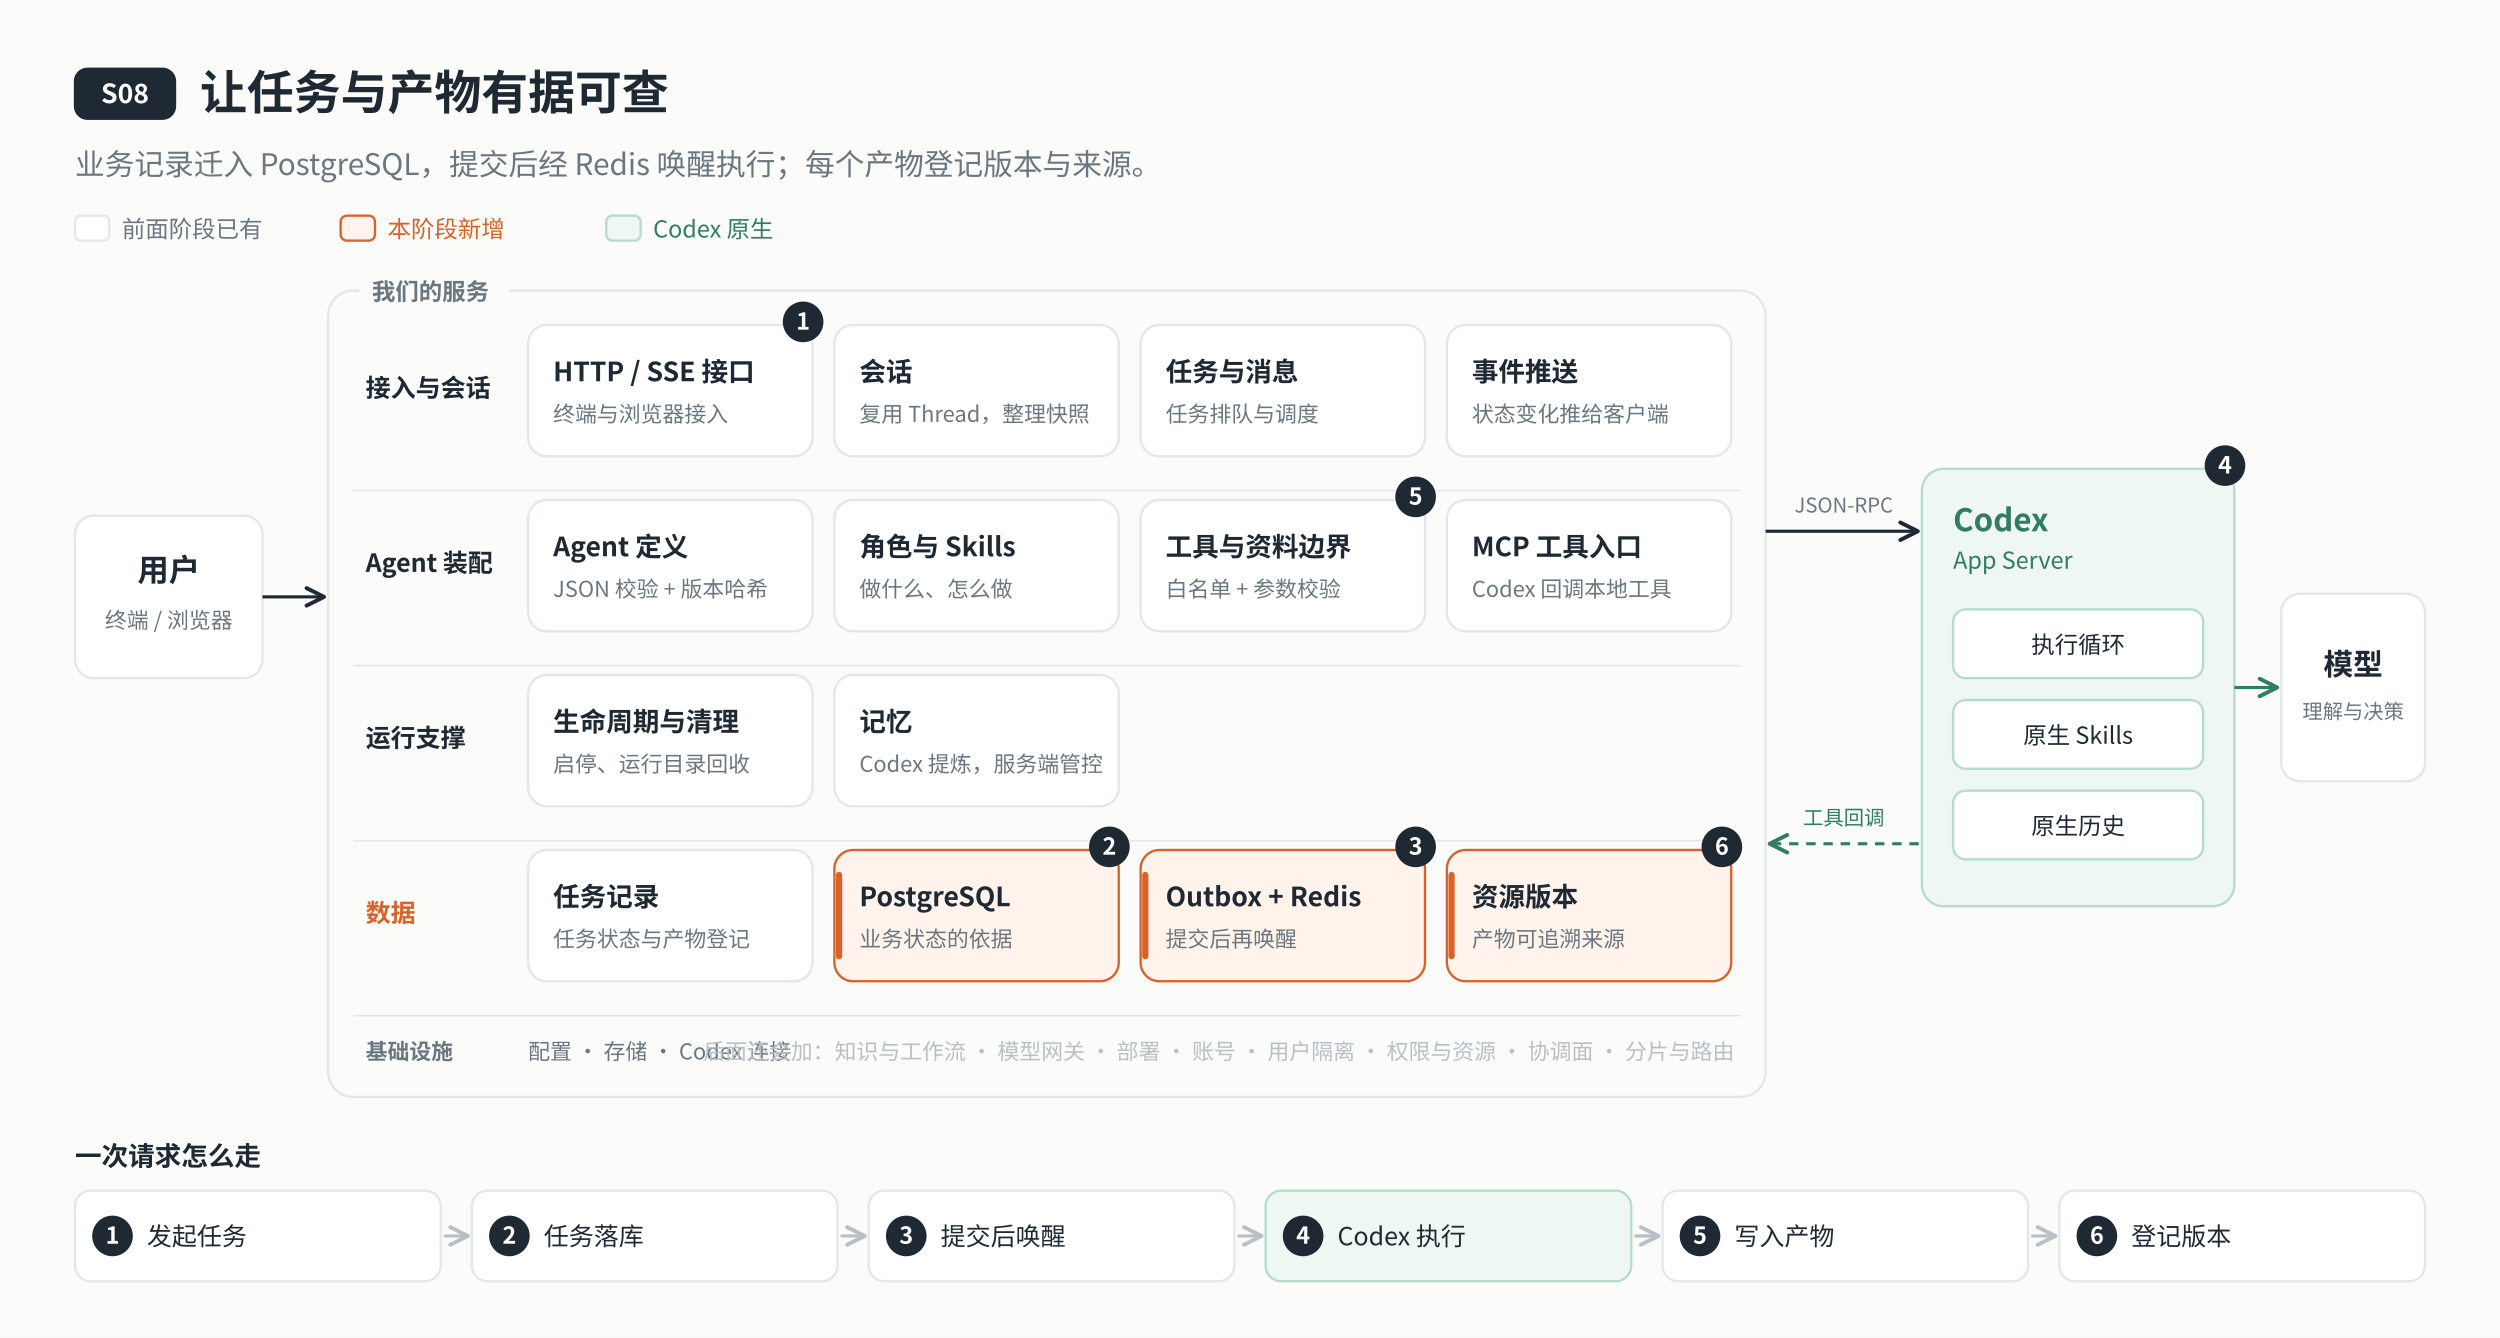
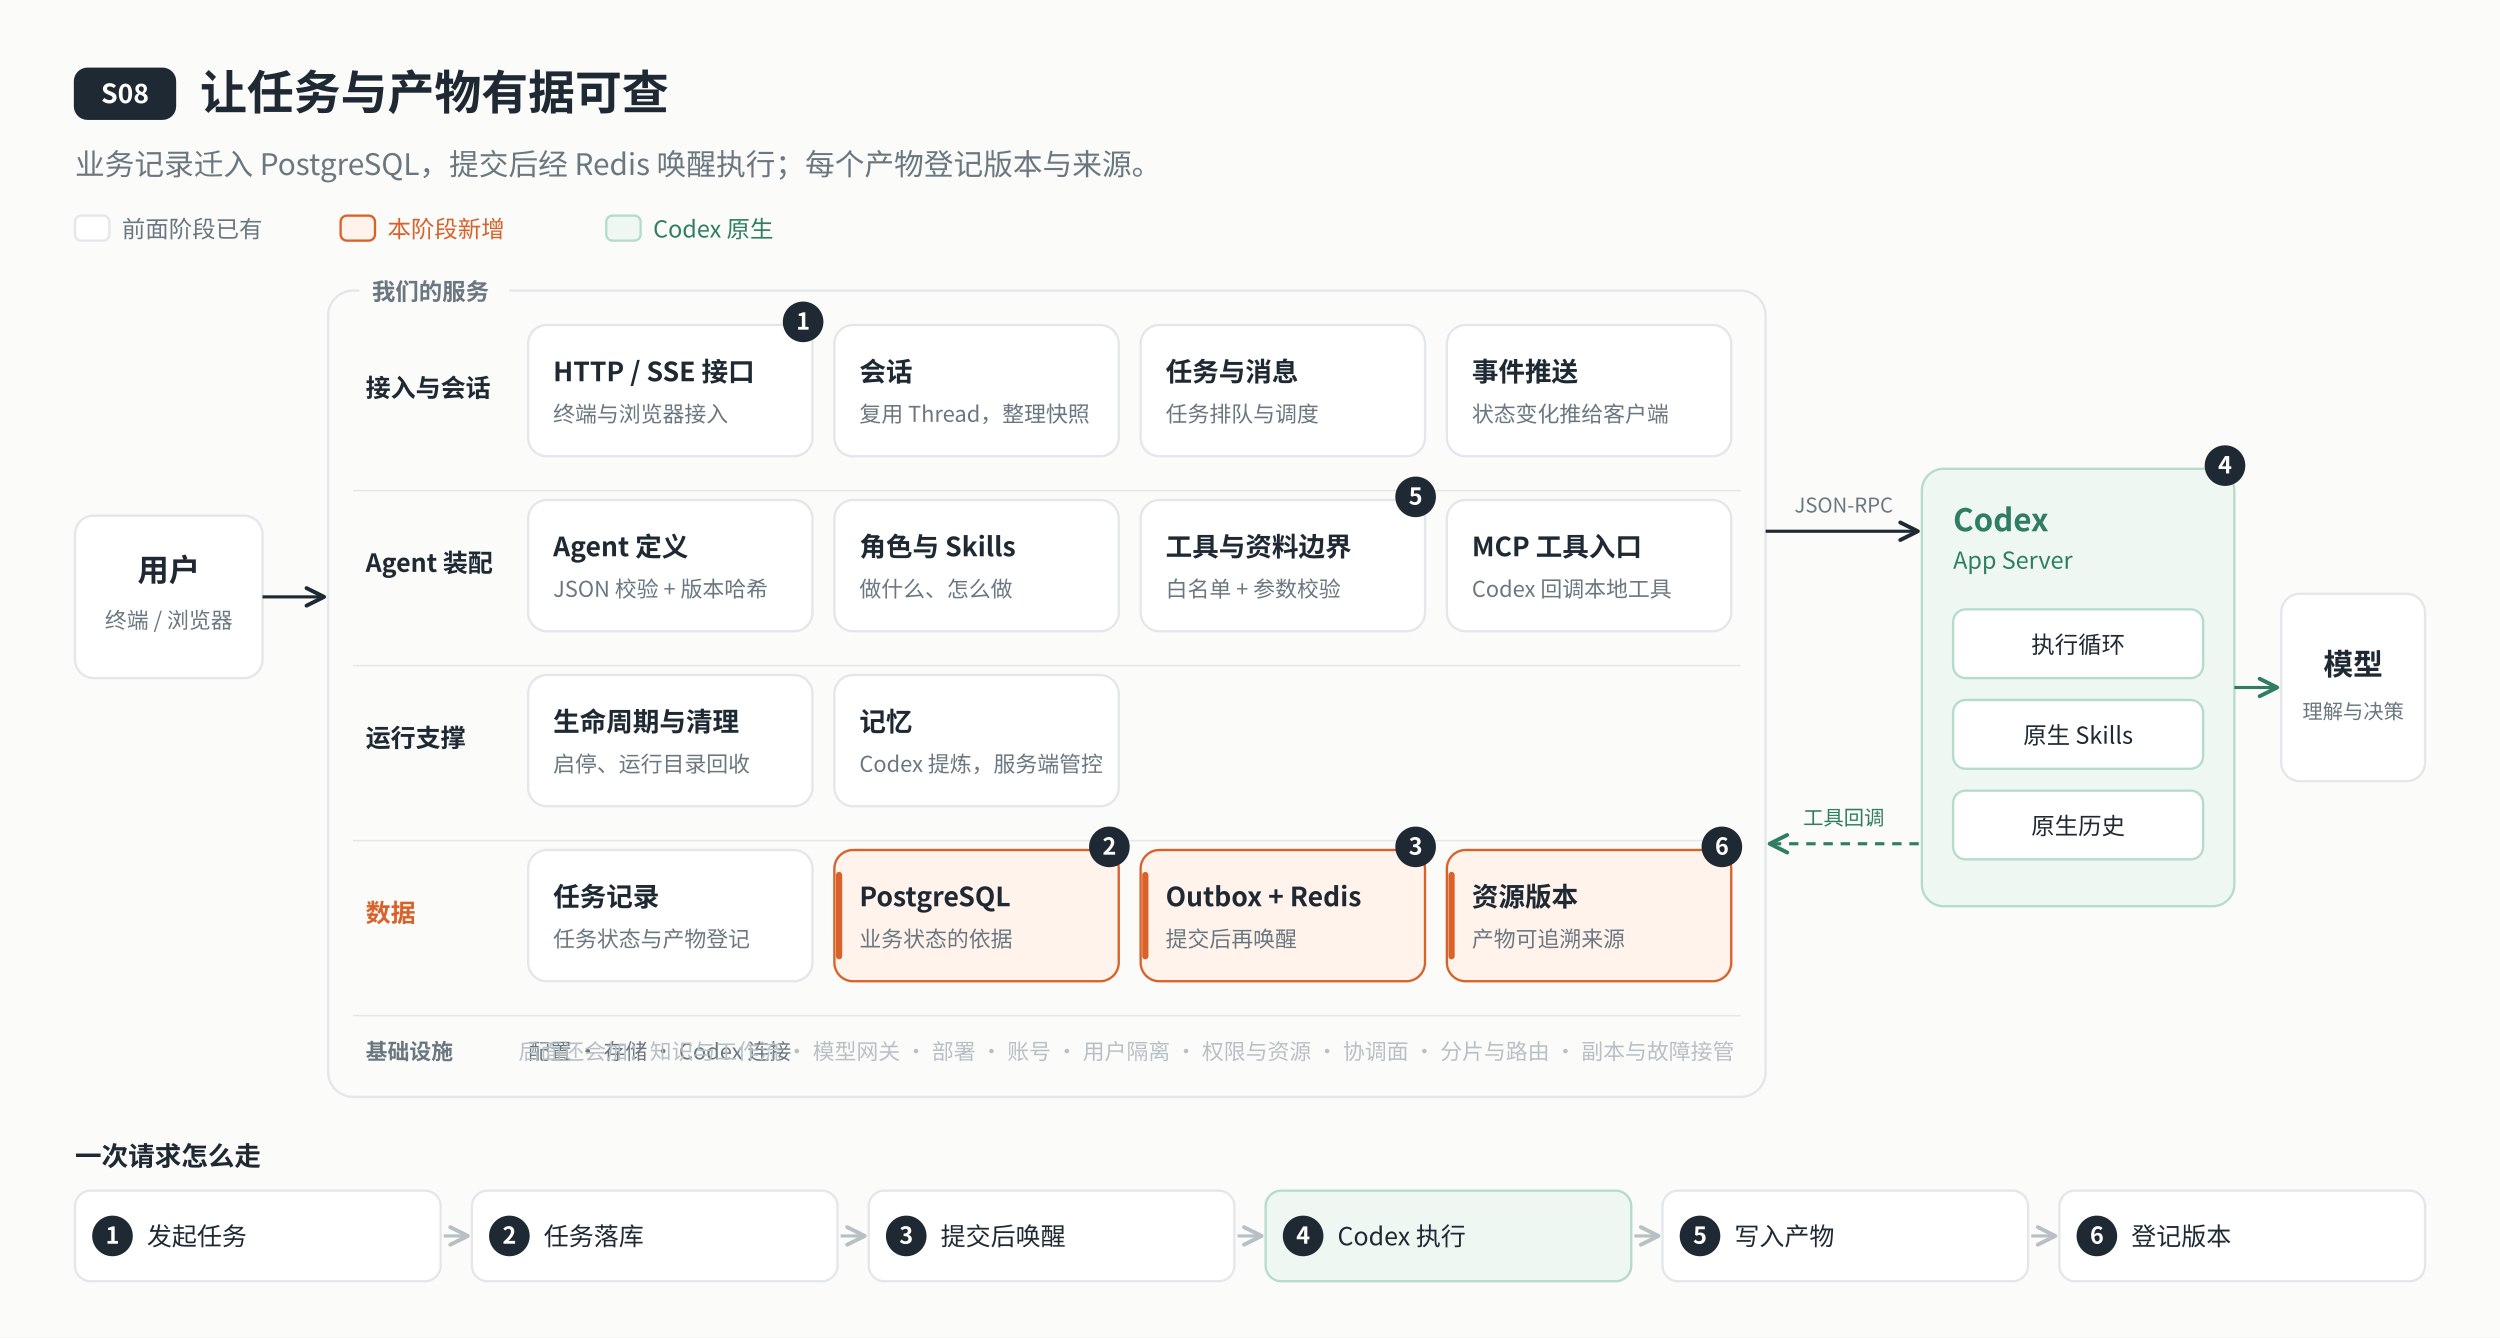
<svg xmlns="http://www.w3.org/2000/svg" width="1600" height="856" viewBox="0 0 1600 856" role="img" aria-labelledby="title desc">
  <defs>
    <marker id="mB8C0C6" viewBox="0 0 10 10" refX="8" refY="5" markerWidth="7" markerHeight="7" orient="auto-start-reverse">
      <path d="M1 1 L9 5 L1 9" fill="none" stroke="#B8C0C6" stroke-width="1.8" stroke-linecap="round" stroke-linejoin="round" />
    </marker>
    <marker id="m1F2933" viewBox="0 0 10 10" refX="8" refY="5" markerWidth="7" markerHeight="7" orient="auto-start-reverse">
      <path d="M1 1 L9 5 L1 9" fill="none" stroke="#1F2933" stroke-width="1.8" stroke-linecap="round" stroke-linejoin="round" />
    </marker>
    <marker id="m2F7D62" viewBox="0 0 10 10" refX="8" refY="5" markerWidth="7" markerHeight="7" orient="auto-start-reverse">
      <path d="M1 1 L9 5 L1 9" fill="none" stroke="#2F7D62" stroke-width="1.8" stroke-linecap="round" stroke-linejoin="round" />
    </marker>
  </defs>
  <g font-family="PingFang SC, Microsoft YaHei, Noto Sans CJK SC, sans-serif">
    <rect x="0" y="0" width="1600" height="856" fill="#FBFBF9" />
    <rect x="48" y="44" width="64" height="32" rx="8" fill="#1F2933" stroke="#1F2933" stroke-width="1.5" />
    <text x="80" y="66" font-size="17" fill="#fff" font-weight="700" text-anchor="middle">S08</text>
    <text x="128" y="70" font-size="30" fill="#1F2933" font-weight="700" text-anchor="start">让任务与产物有据可查</text>
    <text x="48" y="112" font-size="19" fill="#6B7780" font-weight="400" text-anchor="start">业务记录迁入 PostgreSQL，提交后经 Redis 唤醒执行；每个产物登记版本与来源。</text>
    <rect x="48" y="138" width="22" height="16" rx="4" fill="#FFFFFF" stroke="#E3E7EA" stroke-width="1.5" />
    <text x="78" y="152" font-size="15" fill="#6B7780" font-weight="400" text-anchor="start">前面阶段已有</text>
    <rect x="218" y="138" width="22" height="16" rx="4" fill="#FFF3EC" stroke="#D9622B" stroke-width="1.5" />
    <text x="248" y="152" font-size="15" fill="#D9622B" font-weight="400" text-anchor="start">本阶段新增</text>
    <rect x="388" y="138" width="22" height="16" rx="4" fill="#EEF7F2" stroke="#B5DCCB" stroke-width="1.5" />
    <text x="418" y="152" font-size="15" fill="#2F7D62" font-weight="400" text-anchor="start">Codex 原生</text>
    <rect x="48" y="330" width="120" height="104" rx="12" fill="#FFFFFF" stroke="#E3E7EA" stroke-width="1.5" />
    <text x="108" y="372" font-size="20" fill="#1F2933" font-weight="600" text-anchor="middle">用户</text>
    <text x="108" y="402" font-size="14" fill="#6B7780" font-weight="400" text-anchor="middle">终端 / 浏览器</text>
    <rect x="210" y="186" width="920" height="516" rx="16" fill="none" stroke="#E3E7EA" stroke-width="1.5" />
    <rect x="230" y="175" width="96" height="22" fill="#FBFBF9" />
    <text x="238" y="192" font-size="15" fill="#6B7780" font-weight="600" text-anchor="start">我们的服务</text>
    <text x="234" y="254" font-size="16" fill="#1F2933" font-weight="600" text-anchor="start">接入与会话</text>
    <rect x="338" y="208" width="182" height="84" rx="12" fill="#FFFFFF" stroke="#E3E7EA" stroke-width="1.5" />
    <text x="354" y="244" font-size="17" fill="#1F2933" font-weight="600" text-anchor="start">HTTP / SSE 接口</text>
    <text x="354" y="270" font-size="14" fill="#6B7780" font-weight="400" text-anchor="start">终端与浏览器接入</text>
    <rect x="534" y="208" width="182" height="84" rx="12" fill="#FFFFFF" stroke="#E3E7EA" stroke-width="1.5" />
    <text x="550" y="244" font-size="17" fill="#1F2933" font-weight="600" text-anchor="start">会话</text>
    <text x="550" y="270" font-size="14" fill="#6B7780" font-weight="400" text-anchor="start">复用 Thread，整理快照</text>
    <rect x="730" y="208" width="182" height="84" rx="12" fill="#FFFFFF" stroke="#E3E7EA" stroke-width="1.5" />
    <text x="746" y="244" font-size="17" fill="#1F2933" font-weight="600" text-anchor="start">任务与消息</text>
    <text x="746" y="270" font-size="14" fill="#6B7780" font-weight="400" text-anchor="start">任务排队与调度</text>
    <rect x="926" y="208" width="182" height="84" rx="12" fill="#FFFFFF" stroke="#E3E7EA" stroke-width="1.5" />
    <text x="942" y="244" font-size="17" fill="#1F2933" font-weight="600" text-anchor="start">事件推送</text>
    <text x="942" y="270" font-size="14" fill="#6B7780" font-weight="400" text-anchor="start">状态变化推给客户端</text>
    <text x="234" y="366" font-size="16" fill="#1F2933" font-weight="600" text-anchor="start">Agent 装配</text>
    <line x1="226" y1="314" x2="1114" y2="314" stroke="#E3E7EA" stroke-width="1" />
    <rect x="338" y="320" width="182" height="84" rx="12" fill="#FFFFFF" stroke="#E3E7EA" stroke-width="1.5" />
    <text x="354" y="356" font-size="17" fill="#1F2933" font-weight="600" text-anchor="start">Agent 定义</text>
    <text x="354" y="382" font-size="14" fill="#6B7780" font-weight="400" text-anchor="start">JSON 校验 + 版本哈希</text>
    <rect x="534" y="320" width="182" height="84" rx="12" fill="#FFFFFF" stroke="#E3E7EA" stroke-width="1.5" />
    <text x="550" y="356" font-size="17" fill="#1F2933" font-weight="600" text-anchor="start">角色与 Skills</text>
    <text x="550" y="382" font-size="14" fill="#6B7780" font-weight="400" text-anchor="start">做什么、怎么做</text>
    <rect x="730" y="320" width="182" height="84" rx="12" fill="#FFFFFF" stroke="#E3E7EA" stroke-width="1.5" />
    <text x="746" y="356" font-size="17" fill="#1F2933" font-weight="600" text-anchor="start">工具与资料边界</text>
    <text x="746" y="382" font-size="14" fill="#6B7780" font-weight="400" text-anchor="start">白名单 + 参数校验</text>
    <rect x="926" y="320" width="182" height="84" rx="12" fill="#FFFFFF" stroke="#E3E7EA" stroke-width="1.5" />
    <text x="942" y="356" font-size="17" fill="#1F2933" font-weight="600" text-anchor="start">MCP 工具入口</text>
    <text x="942" y="382" font-size="14" fill="#6B7780" font-weight="400" text-anchor="start">Codex 回调本地工具</text>
    <text x="234" y="478" font-size="16" fill="#1F2933" font-weight="600" text-anchor="start">运行支撑</text>
    <line x1="226" y1="426" x2="1114" y2="426" stroke="#E3E7EA" stroke-width="1" />
    <rect x="338" y="432" width="182" height="84" rx="12" fill="#FFFFFF" stroke="#E3E7EA" stroke-width="1.5" />
    <text x="354" y="468" font-size="17" fill="#1F2933" font-weight="600" text-anchor="start">生命周期与清理</text>
    <text x="354" y="494" font-size="14" fill="#6B7780" font-weight="400" text-anchor="start">启停、运行目录回收</text>
    <rect x="534" y="432" width="182" height="84" rx="12" fill="#FFFFFF" stroke="#E3E7EA" stroke-width="1.5" />
    <text x="550" y="468" font-size="17" fill="#1F2933" font-weight="600" text-anchor="start">记忆</text>
    <text x="550" y="494" font-size="14" fill="#6B7780" font-weight="400" text-anchor="start">Codex 提炼，服务端管控</text>
    <text x="234" y="590" font-size="16" fill="#D9622B" font-weight="600" text-anchor="start">数据</text>
    <line x1="226" y1="538" x2="1114" y2="538" stroke="#E3E7EA" stroke-width="1" />
    <rect x="338" y="544" width="182" height="84" rx="12" fill="#FFFFFF" stroke="#E3E7EA" stroke-width="1.5" />
    <text x="354" y="580" font-size="17" fill="#1F2933" font-weight="600" text-anchor="start">任务记录</text>
    <text x="354" y="606" font-size="14" fill="#6B7780" font-weight="400" text-anchor="start">任务状态与产物登记</text>
    <rect x="534" y="544" width="182" height="84" rx="12" fill="#FFF3EC" stroke="#D9622B" stroke-width="1.5" />
    <rect x="535" y="558" width="4" height="56" rx="2" fill="#D9622B" />
    <text x="550" y="580" font-size="17" fill="#1F2933" font-weight="600" text-anchor="start">PostgreSQL</text>
    <text x="550" y="606" font-size="14" fill="#6B7780" font-weight="400" text-anchor="start">业务状态的依据</text>
    <rect x="730" y="544" width="182" height="84" rx="12" fill="#FFF3EC" stroke="#D9622B" stroke-width="1.5" />
    <rect x="731" y="558" width="4" height="56" rx="2" fill="#D9622B" />
    <text x="746" y="580" font-size="17" fill="#1F2933" font-weight="600" text-anchor="start">Outbox + Redis</text>
    <text x="746" y="606" font-size="14" fill="#6B7780" font-weight="400" text-anchor="start">提交后再唤醒</text>
    <rect x="926" y="544" width="182" height="84" rx="12" fill="#FFF3EC" stroke="#D9622B" stroke-width="1.5" />
    <rect x="927" y="558" width="4" height="56" rx="2" fill="#D9622B" />
    <text x="942" y="580" font-size="17" fill="#1F2933" font-weight="600" text-anchor="start">资源版本</text>
    <text x="942" y="606" font-size="14" fill="#6B7780" font-weight="400" text-anchor="start">产物可追溯来源</text>
    <line x1="226" y1="650" x2="1114" y2="650" stroke="#E3E7EA" stroke-width="1" />
    <text x="234" y="678" font-size="14" fill="#6B7780" font-weight="600" text-anchor="start">基础设施</text>
    <text x="338" y="678" font-size="14" fill="#6B7780" font-weight="400" text-anchor="start">配置 · 存储 · Codex 连接</text>
-     <text x="1110" y="678" font-size="14" fill="#B8C0C6" font-weight="400" text-anchor="end">后面还会加：知识与工作流 · 模型网关 · 部署 · 账号 · 用户隔离 · 权限与资源 · 协调面 · 分片与路由</text>
+     <text x="1110" y="678" font-size="14" fill="#B8C0C6" font-weight="400" text-anchor="end">后面还会加：知识与工作流 · 模型网关 · 部署 · 账号 · 用户隔离 · 权限与资源 · 协调面 · 分片与路由 · 副本与故障接管</text>
    <rect x="1230" y="300" width="200" height="280" rx="14" fill="#EEF7F2" stroke="#B5DCCB" stroke-width="1.5" />
    <text x="1250" y="340" font-size="20" fill="#2F7D62" font-weight="700" text-anchor="start">Codex</text>
    <text x="1250" y="364" font-size="15" fill="#2F7D62" font-weight="400" text-anchor="start">App Server</text>
    <rect x="1250" y="390" width="160" height="44" rx="8" fill="#FFFFFF" stroke="#B5DCCB" stroke-width="1.5" />
    <text x="1330" y="418" font-size="15" fill="#1F2933" font-weight="500" text-anchor="middle">执行循环</text>
    <rect x="1250" y="448" width="160" height="44" rx="8" fill="#FFFFFF" stroke="#B5DCCB" stroke-width="1.5" />
    <text x="1330" y="476" font-size="15" fill="#1F2933" font-weight="500" text-anchor="middle">原生 Skills</text>
    <rect x="1250" y="506" width="160" height="44" rx="8" fill="#FFFFFF" stroke="#B5DCCB" stroke-width="1.5" />
    <text x="1330" y="534" font-size="15" fill="#1F2933" font-weight="500" text-anchor="middle">原生历史</text>
    <rect x="1460" y="380" width="92" height="120" rx="12" fill="#FFFFFF" stroke="#E3E7EA" stroke-width="1.5" />
    <text x="1506" y="432" font-size="19" fill="#1F2933" font-weight="600" text-anchor="middle">模型</text>
    <text x="1506" y="460" font-size="13" fill="#6B7780" font-weight="400" text-anchor="middle">理解与决策</text>
    <path d="M168,382 L206,382" fill="none" stroke="#1F2933" stroke-width="2" marker-end="url(#m1F2933)" />
    <path d="M1130,340 L1226,340" fill="none" stroke="#1F2933" stroke-width="2" marker-end="url(#m1F2933)" />
    <text x="1180" y="328" font-size="13" fill="#6B7780" font-weight="500" text-anchor="middle">JSON-RPC</text>
    <path d="M1228,540 L1134,540" fill="none" stroke="#2F7D62" stroke-width="2" stroke-dasharray="6 5" marker-end="url(#m2F7D62)" />
    <text x="1180" y="528" font-size="13" fill="#2F7D62" font-weight="500" text-anchor="middle">工具回调</text>
    <path d="M1430,440 L1456,440" fill="none" stroke="#2F7D62" stroke-width="2" marker-end="url(#m2F7D62)" />
    <circle cx="514" cy="206" r="13" fill="#1F2933" />
    <text x="514" y="211" font-size="15" fill="#fff" font-weight="700" text-anchor="middle">1</text>
    <circle cx="710" cy="542" r="13" fill="#1F2933" />
    <text x="710" y="547" font-size="15" fill="#fff" font-weight="700" text-anchor="middle">2</text>
    <circle cx="906" cy="542" r="13" fill="#1F2933" />
    <text x="906" y="547" font-size="15" fill="#fff" font-weight="700" text-anchor="middle">3</text>
    <circle cx="1424" cy="298" r="13" fill="#1F2933" />
    <text x="1424" y="303" font-size="15" fill="#fff" font-weight="700" text-anchor="middle">4</text>
    <circle cx="906" cy="318" r="13" fill="#1F2933" />
    <text x="906" y="323" font-size="15" fill="#fff" font-weight="700" text-anchor="middle">5</text>
    <circle cx="1102" cy="542" r="13" fill="#1F2933" />
    <text x="1102" y="547" font-size="15" fill="#fff" font-weight="700" text-anchor="middle">6</text>
    <text x="48" y="746" font-size="17" fill="#1F2933" font-weight="700" text-anchor="start">一次请求怎么走</text>
    <rect x="48" y="762" width="234" height="58" rx="10" fill="#FFFFFF" stroke="#E3E7EA" stroke-width="1.5" />
    <circle cx="72" cy="791" r="13" fill="#1F2933" />
    <text x="72" y="796" font-size="15" fill="#fff" font-weight="700" text-anchor="middle">1</text>
    <text x="94" y="797" font-size="16" fill="#1F2933" font-weight="500" text-anchor="start">发起任务</text>
    <path d="M284,791 L298,791" fill="none" stroke="#B8C0C6" stroke-width="2" marker-end="url(#mB8C0C6)" />
    <rect x="302" y="762" width="234" height="58" rx="10" fill="#FFFFFF" stroke="#E3E7EA" stroke-width="1.5" />
    <circle cx="326" cy="791" r="13" fill="#1F2933" />
    <text x="326" y="796" font-size="15" fill="#fff" font-weight="700" text-anchor="middle">2</text>
    <text x="348" y="797" font-size="16" fill="#1F2933" font-weight="500" text-anchor="start">任务落库</text>
    <path d="M538,791 L552,791" fill="none" stroke="#B8C0C6" stroke-width="2" marker-end="url(#mB8C0C6)" />
    <rect x="556" y="762" width="234" height="58" rx="10" fill="#FFFFFF" stroke="#E3E7EA" stroke-width="1.5" />
    <circle cx="580" cy="791" r="13" fill="#1F2933" />
    <text x="580" y="796" font-size="15" fill="#fff" font-weight="700" text-anchor="middle">3</text>
    <text x="602" y="797" font-size="16" fill="#1F2933" font-weight="500" text-anchor="start">提交后唤醒</text>
    <path d="M792,791 L806,791" fill="none" stroke="#B8C0C6" stroke-width="2" marker-end="url(#mB8C0C6)" />
    <rect x="810" y="762" width="234" height="58" rx="10" fill="#EEF7F2" stroke="#B5DCCB" stroke-width="1.5" />
    <circle cx="834" cy="791" r="13" fill="#1F2933" />
    <text x="834" y="796" font-size="15" fill="#fff" font-weight="700" text-anchor="middle">4</text>
    <text x="856" y="797" font-size="16" fill="#1F2933" font-weight="500" text-anchor="start">Codex 执行</text>
    <path d="M1046,791 L1060,791" fill="none" stroke="#B8C0C6" stroke-width="2" marker-end="url(#mB8C0C6)" />
    <rect x="1064" y="762" width="234" height="58" rx="10" fill="#FFFFFF" stroke="#E3E7EA" stroke-width="1.5" />
    <circle cx="1088" cy="791" r="13" fill="#1F2933" />
    <text x="1088" y="796" font-size="15" fill="#fff" font-weight="700" text-anchor="middle">5</text>
    <text x="1110" y="797" font-size="16" fill="#1F2933" font-weight="500" text-anchor="start">写入产物</text>
    <path d="M1300,791 L1314,791" fill="none" stroke="#B8C0C6" stroke-width="2" marker-end="url(#mB8C0C6)" />
    <rect x="1318" y="762" width="234" height="58" rx="10" fill="#FFFFFF" stroke="#E3E7EA" stroke-width="1.5" />
    <circle cx="1342" cy="791" r="13" fill="#1F2933" />
    <text x="1342" y="796" font-size="15" fill="#fff" font-weight="700" text-anchor="middle">6</text>
    <text x="1364" y="797" font-size="16" fill="#1F2933" font-weight="500" text-anchor="start">登记版本</text>
  </g>
</svg>
